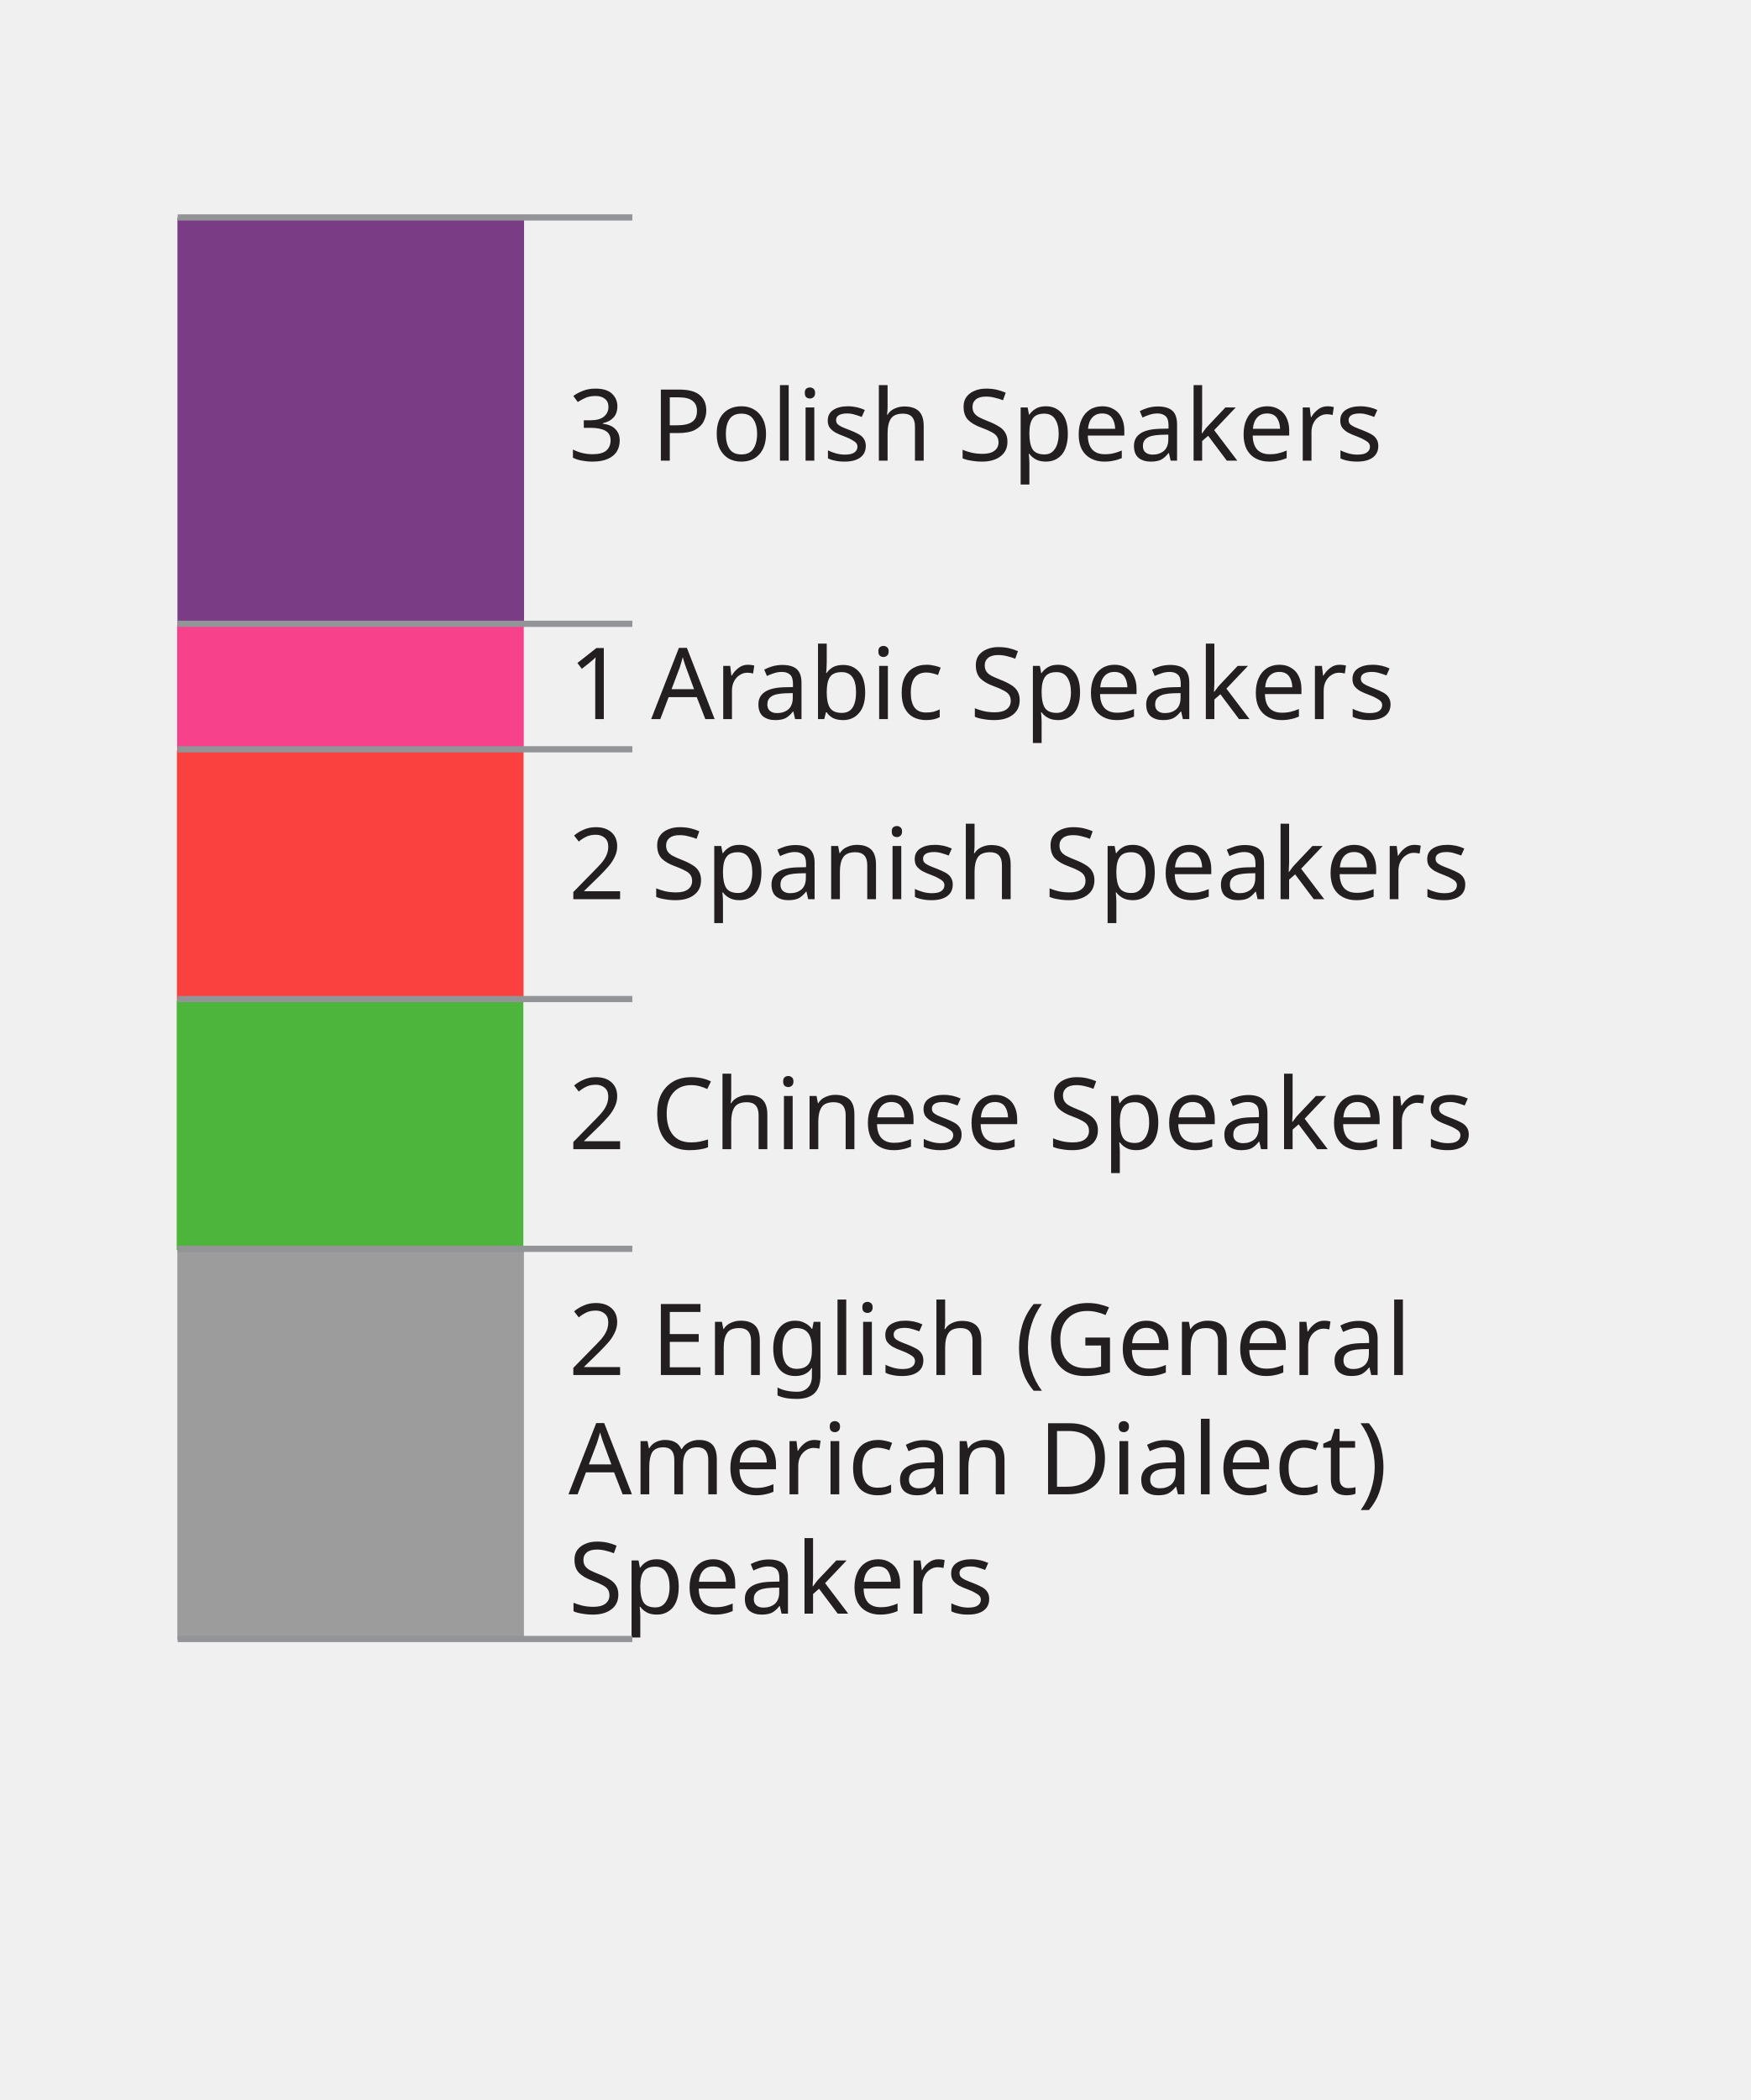
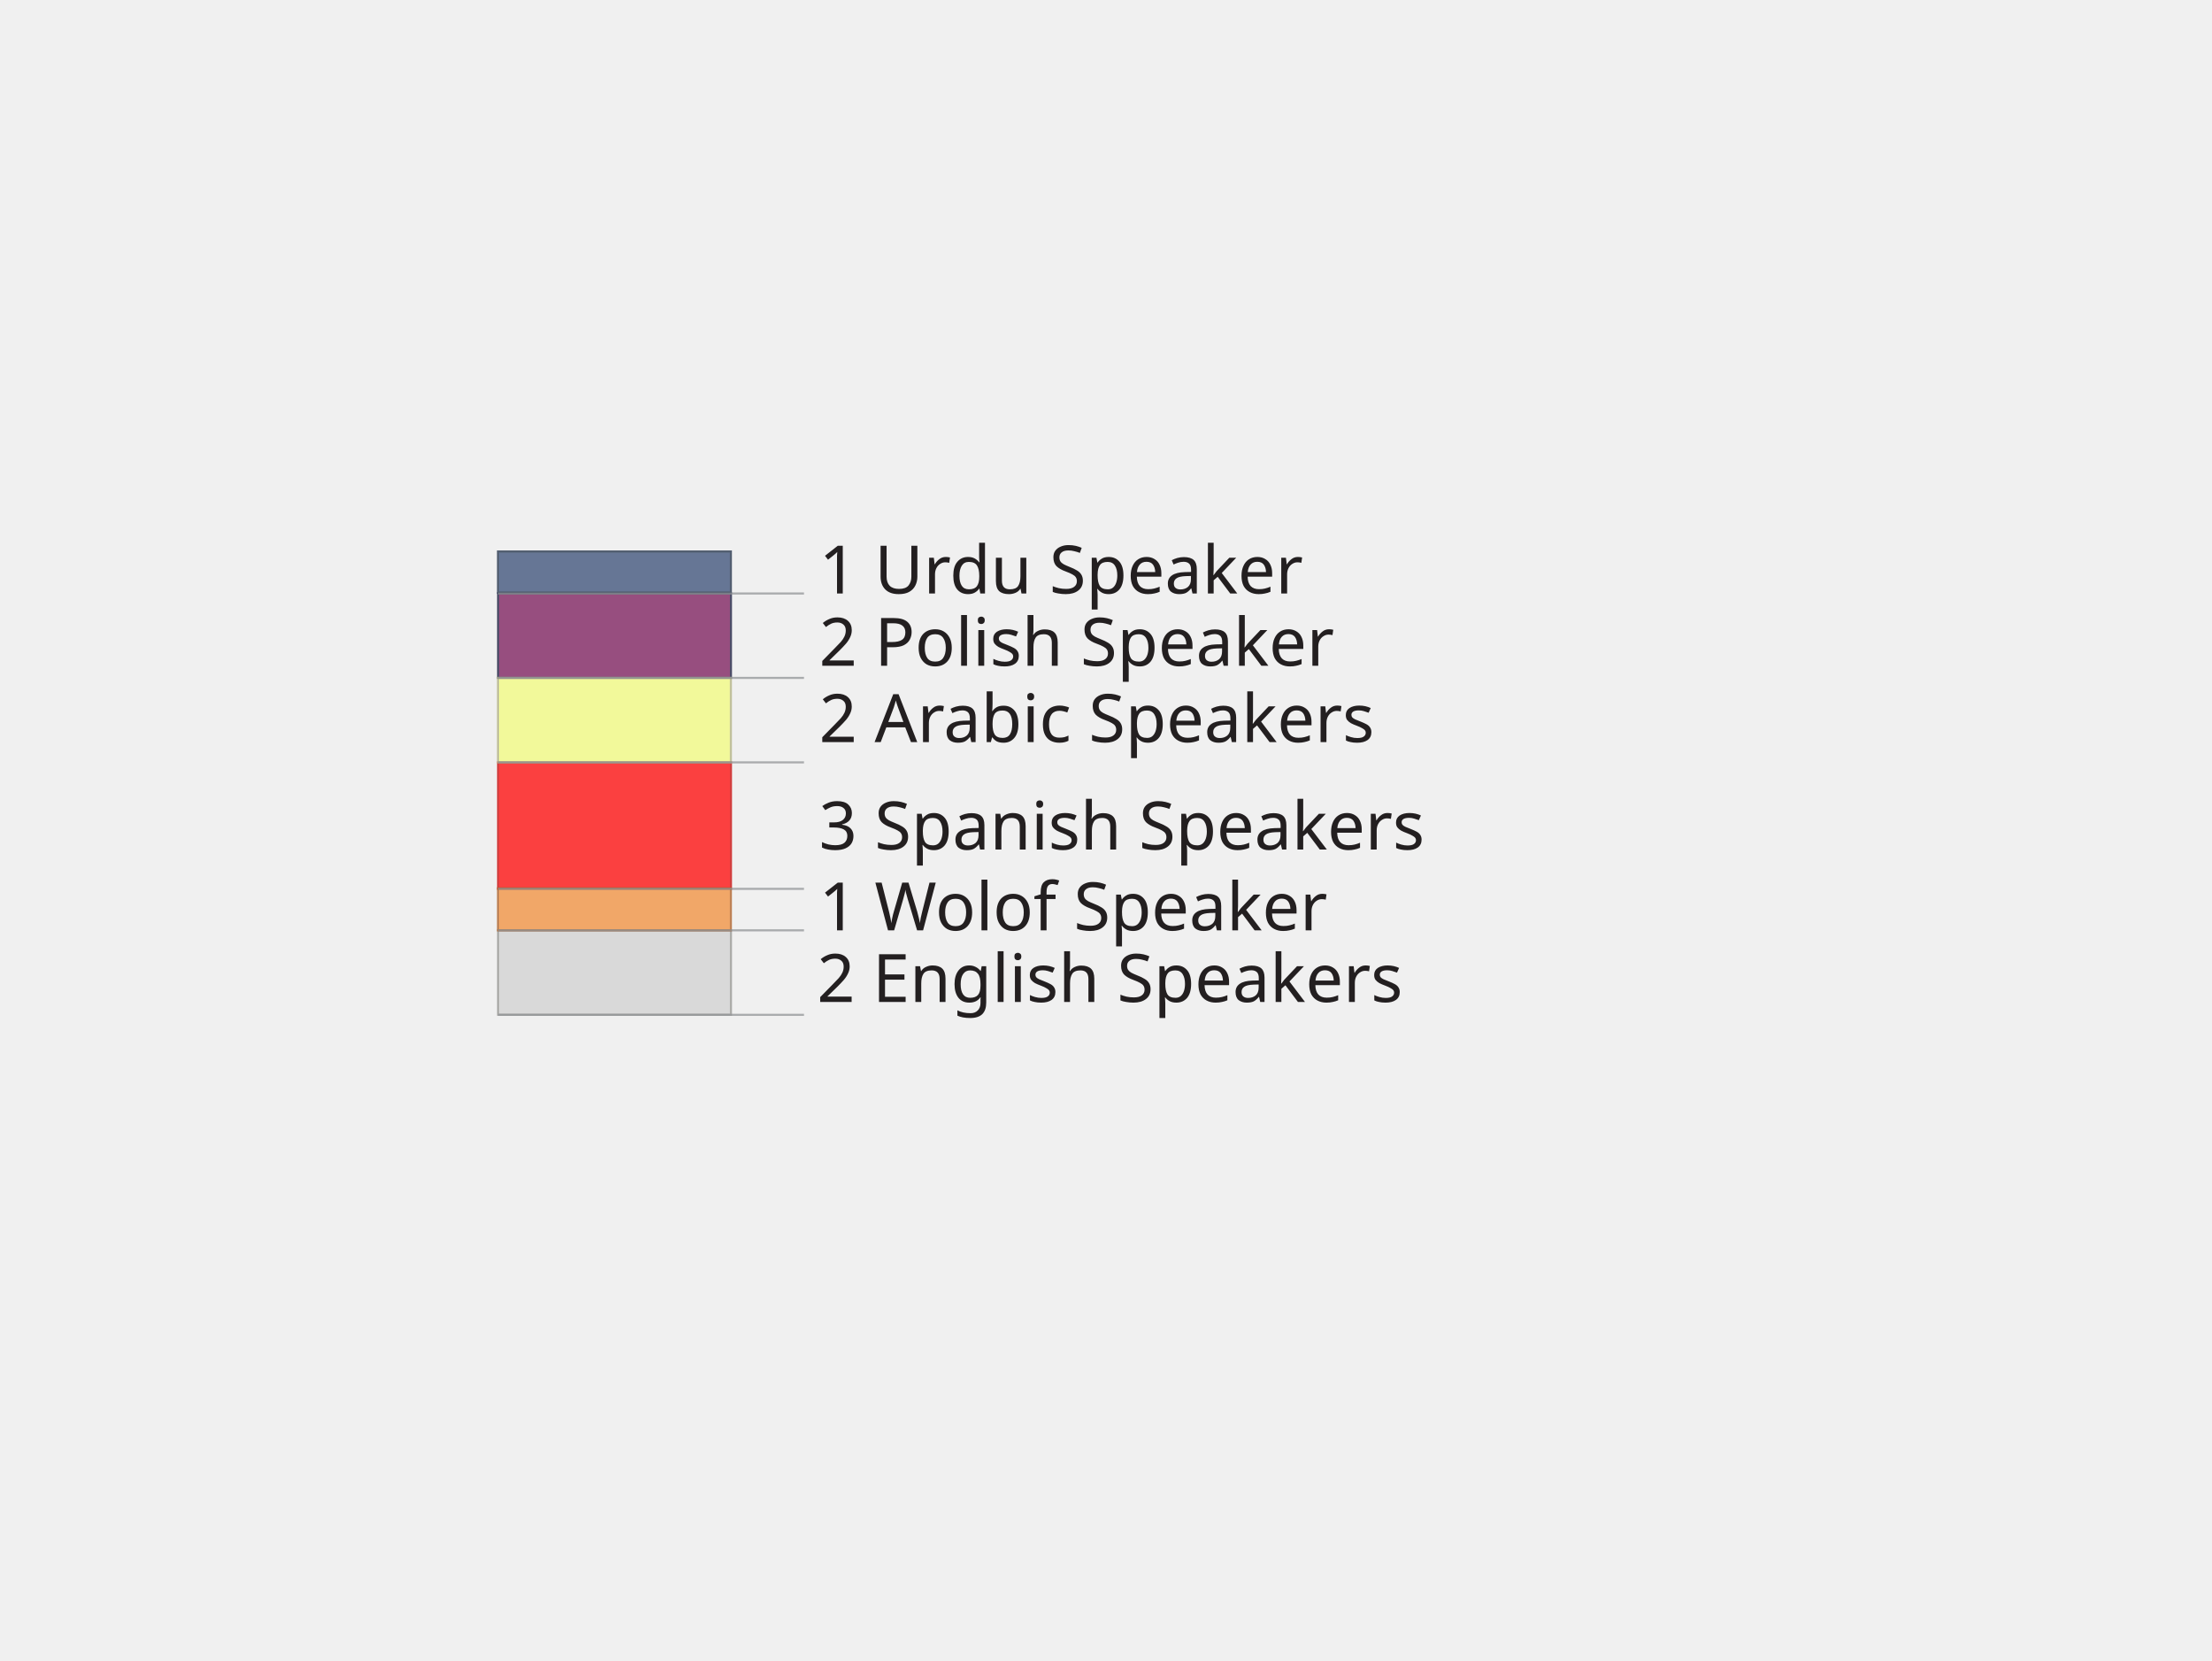
- <svg xmlns="http://www.w3.org/2000/svg" version="1.1" x="0px" y="0px" viewBox="0 0 140.9 169" style="enable-background:new 0 0 140.9 169;" xml:space="preserve">
-   <style type="text/css">
- 	.st0{opacity:0.1;}
- 	.st1{clip-path:url(#SVGID_2_);fill:#F2F2F2;}
- 	.st2{clip-path:url(#SVGID_4_);fill:#F2F2F2;}
- 	.st3{fill:none;stroke:#000000;stroke-width:0.5;stroke-linecap:round;stroke-linejoin:round;}
- 	.st4{fill:none;stroke:#000000;stroke-width:0.25;stroke-linecap:round;stroke-linejoin:round;}
- 	.st5{opacity:0.75;fill:#FF0606;}
- 	.st6{fill:#FF0606;}
- 	.st7{opacity:0.5;fill:#540063;stroke:#530463;stroke-miterlimit:10;}
- 	.st8{fill:#540063;stroke:#530463;stroke-miterlimit:10;}
- 	.st9{opacity:0.2;}
- 	.st10{display:none;}
- 	.st11{display:inline;fill:#FFFFFF;}
- 	.st12{opacity:0.75;fill-rule:evenodd;clip-rule:evenodd;fill:#808080;}
- 	.st13{opacity:0.75;fill-rule:evenodd;clip-rule:evenodd;fill:#17A200;}
- 	.st14{opacity:0.75;fill-rule:evenodd;clip-rule:evenodd;fill:#FF0606;}
- 	.st15{opacity:0.75;fill-rule:evenodd;clip-rule:evenodd;fill:#F9086A;}
- 	.st16{fill-rule:evenodd;clip-rule:evenodd;}
- 	.st17{opacity:0.75;fill:#540063;}
- 	.st18{opacity:0.75;fill:#808080;}
- 	.st19{opacity:0.75;fill:#17A200;}
- 	.st20{opacity:0.75;fill:#F9086A;}
- 	.st21{fill:#231F20;}
- 	.st22{font-family:'LetterGothicStd-Slanted';}
- 	.st23{font-size:8px;}
- 	.st24{fill:none;stroke:#929497;stroke-width:0.5;stroke-miterlimit:10;}
- </style>
-   <g id="trucks">
-     <g id="floor_1_">
- 	</g>
-     <g id="FILL">
-       <g id="left">
- 		</g>
-       <g id="right">
- 		</g>
-     </g>
-     <g id="shell">
- 	</g>
-     <g id="door">
- 	</g>
-     <g id="windows">
- 	</g>
-     <g id="wheels">
- 	</g>
-     <g id="roof">
- 	</g>
-     <g id="SHADOW">
-       <g id="shadow">
- 		</g>
-       <g id="shadow_white" class="st10">
- 		</g>
-     </g>
-   </g>
-   <g id="circles">
- </g>
-   <g id="spanish">
- </g>
-   <g id="english">
- </g>
-   <g id="arabic">
- </g>
-   <g id="people">
- </g>
+ <svg xmlns="http://www.w3.org/2000/svg" viewBox="0 0 265 198.96">
  <g id="barchart">
-     <g id="rectangles_1_">
-       <rect id="polish_1_" x="11.8" y="19.9" transform="matrix(6.123234e-17 -1 1 6.123234e-17 -5.6156 62.0318)" class="st17" width="32.7" height="27.9" />
-       <rect id="spanish_1_" x="18.1" y="56.4" transform="matrix(6.123234e-17 -1 1 6.123234e-17 -42.1571 98.5732)" class="st5" width="20.1" height="27.9" />
-       <rect id="english_2_" x="12.5" y="102.3" transform="matrix(6.123234e-17 -1 1 6.123234e-17 -88.0261 144.4423)" class="st18" width="31.4" height="27.9" />
-       <rect id="chinese" x="18.1" y="76.5" transform="matrix(6.123234e-17 -1 1 6.123234e-17 -62.2747 118.6909)" class="st19" width="20.1" height="27.9" />
-       <rect id="arabic_1_" x="23.1" y="41.3" transform="matrix(6.123234e-17 -1 1 6.123234e-17 -27.0394 83.4556)" class="st20" width="10.1" height="27.9" />
+     <g id="rectangles">
+       <rect id="polish" x="68.56" y="62.2" width="10.12" height="27.9" transform="translate(-2.53 149.76) rotate(-90)" style="fill:#7a1859;stroke:#17183b;stroke-miterlimit:10;stroke-width:0.25px;opacity:0.75" />
+       <rect id="urdu-2" data-name="urdu" x="71.16" y="54.56" width="4.91" height="27.9" transform="translate(5.1 142.13) rotate(-90)" style="fill:#384e77;stroke:#1f2f47;stroke-miterlimit:10;stroke-width:0.25px;opacity:0.75" />
+       <rect id="spanish-2" data-name="spanish" x="66.04" y="84.95" width="15.15" height="27.9" transform="translate(-25.28 172.51) rotate(-90)" style="fill:#ff0606;stroke:#c90505;stroke-miterlimit:10;stroke-width:0.25px;opacity:0.75" />
+       <rect id="english-2" data-name="english" x="68.56" y="102.55" width="10.12" height="27.9" transform="translate(-42.88 190.11) rotate(-90)" style="fill:#d1d1d1;stroke:#959692;stroke-miterlimit:10;stroke-width:0.25px;opacity:0.75" />
+       <rect id="wolof-2" data-name="wolof" x="71.1" y="94.97" width="5.03" height="27.9" transform="translate(-35.31 182.54) rotate(-90)" style="fill:#f28f3b;stroke:#ad5e23;stroke-miterlimit:10;stroke-width:0.25px;opacity:0.75" />
+       <rect id="arabic-2" data-name="arabic" x="68.56" y="72.31" width="10.12" height="27.9" transform="translate(-12.65 159.88) rotate(-90)" style="fill:#f3fc7e;stroke:#b1b280;stroke-miterlimit:10;stroke-width:0.25px;opacity:0.75" />
    </g>
    <g id="txt">
-       <text id="polish_2_" transform="matrix(1 0 0 1 45.7584 37.0705)" class="st21 st22 st23">3 Polish Speakers</text>
-       <text id="arabic_2_" transform="matrix(1 0 0 1 45.7587 57.8713)" class="st21 st22 st23">1 Arabic Speakers</text>
-       <text id="spanish_2_" transform="matrix(1 0 0 1 45.7587 72.3654)" class="st21 st22 st23">2 Spanish Speakers</text>
-       <text id="chinese_1_" transform="matrix(1 0 0 1 45.7587 92.483)" class="st21 st22 st23">2 Chinese Speakers</text>
-       <text id="english_1_" transform="matrix(1 0 0 1 45.7587 110.6589)">
-         <tspan x="0" y="0" class="st21 st22 st23">2 English (General </tspan>
-         <tspan x="0" y="9.6" class="st21 st22 st23">American Dialect) </tspan>
-         <tspan x="0" y="19.2" class="st21 st22 st23">Speakers</tspan>
-       </text>
+       <text transform="translate(98.12 71.09)" style="font-size:8px;fill:#231f20;font-family:LetterGothicStd, Letter Gothic Std">1 Urdu Speaker</text>
+       <text transform="translate(98.12 79.75)" style="font-size:8px;fill:#231f20;font-family:LetterGothicStd, Letter Gothic Std">2 Polish Speaker</text>
+       <text transform="translate(98.12 88.89)" style="font-size:8px;fill:#231f20;font-family:LetterGothicStd, Letter Gothic Std">2 Arabic Speakers</text>
+       <text transform="translate(98.12 101.76)" style="font-size:8px;fill:#231f20;font-family:LetterGothicStd, Letter Gothic Std">3 Spanish Speakers</text>
+       <text transform="translate(98.12 111.44)" style="font-size:8px;fill:#231f20;font-family:LetterGothicStd, Letter Gothic Std">1 Wolof Speaker</text>
+       <text transform="translate(97.87 120.02)" style="font-size:8px;fill:#231f20;font-family:LetterGothicStd, Letter Gothic Std">2 English Speakers</text>
    </g>
    <g id="lines">
-       <line class="st24" x1="14.3" y1="17.5" x2="50.9" y2="17.5" />
-       <line class="st24" x1="14.3" y1="50.2" x2="50.9" y2="50.2" />
-       <line class="st24" x1="14.3" y1="60.3" x2="50.9" y2="60.3" />
-       <line class="st24" x1="14.3" y1="100.5" x2="50.9" y2="100.5" />
-       <line class="st24" x1="14.3" y1="131.9" x2="50.9" y2="131.9" />
-       <line class="st24" x1="14.3" y1="80.4" x2="50.9" y2="80.4" />
+       <line x1="59.67" y1="71.09" x2="96.32" y2="71.09" style="fill:none;stroke:#929497;stroke-miterlimit:10;stroke-width:0.25px;opacity:0.75" />
+       <line x1="59.67" y1="81.2" x2="96.32" y2="81.2" style="fill:none;stroke:#929497;stroke-miterlimit:10;stroke-width:0.25px;opacity:0.75" />
+       <line x1="59.67" y1="91.32" x2="96.32" y2="91.32" style="fill:none;stroke:#929497;stroke-miterlimit:10;stroke-width:0.25px;opacity:0.75" />
+       <line x1="59.67" y1="111.44" x2="96.32" y2="111.44" style="fill:none;stroke:#929497;stroke-miterlimit:10;stroke-width:0.25px;opacity:0.75" />
+       <line x1="59.67" y1="121.56" x2="96.32" y2="121.56" style="fill:none;stroke:#929497;stroke-miterlimit:10;stroke-width:0.25px;opacity:0.75" />
+       <line x1="59.67" y1="106.47" x2="96.32" y2="106.47" style="fill:none;stroke:#929497;stroke-miterlimit:10;stroke-width:0.25px;opacity:0.75" />
    </g>
  </g>
</svg>
